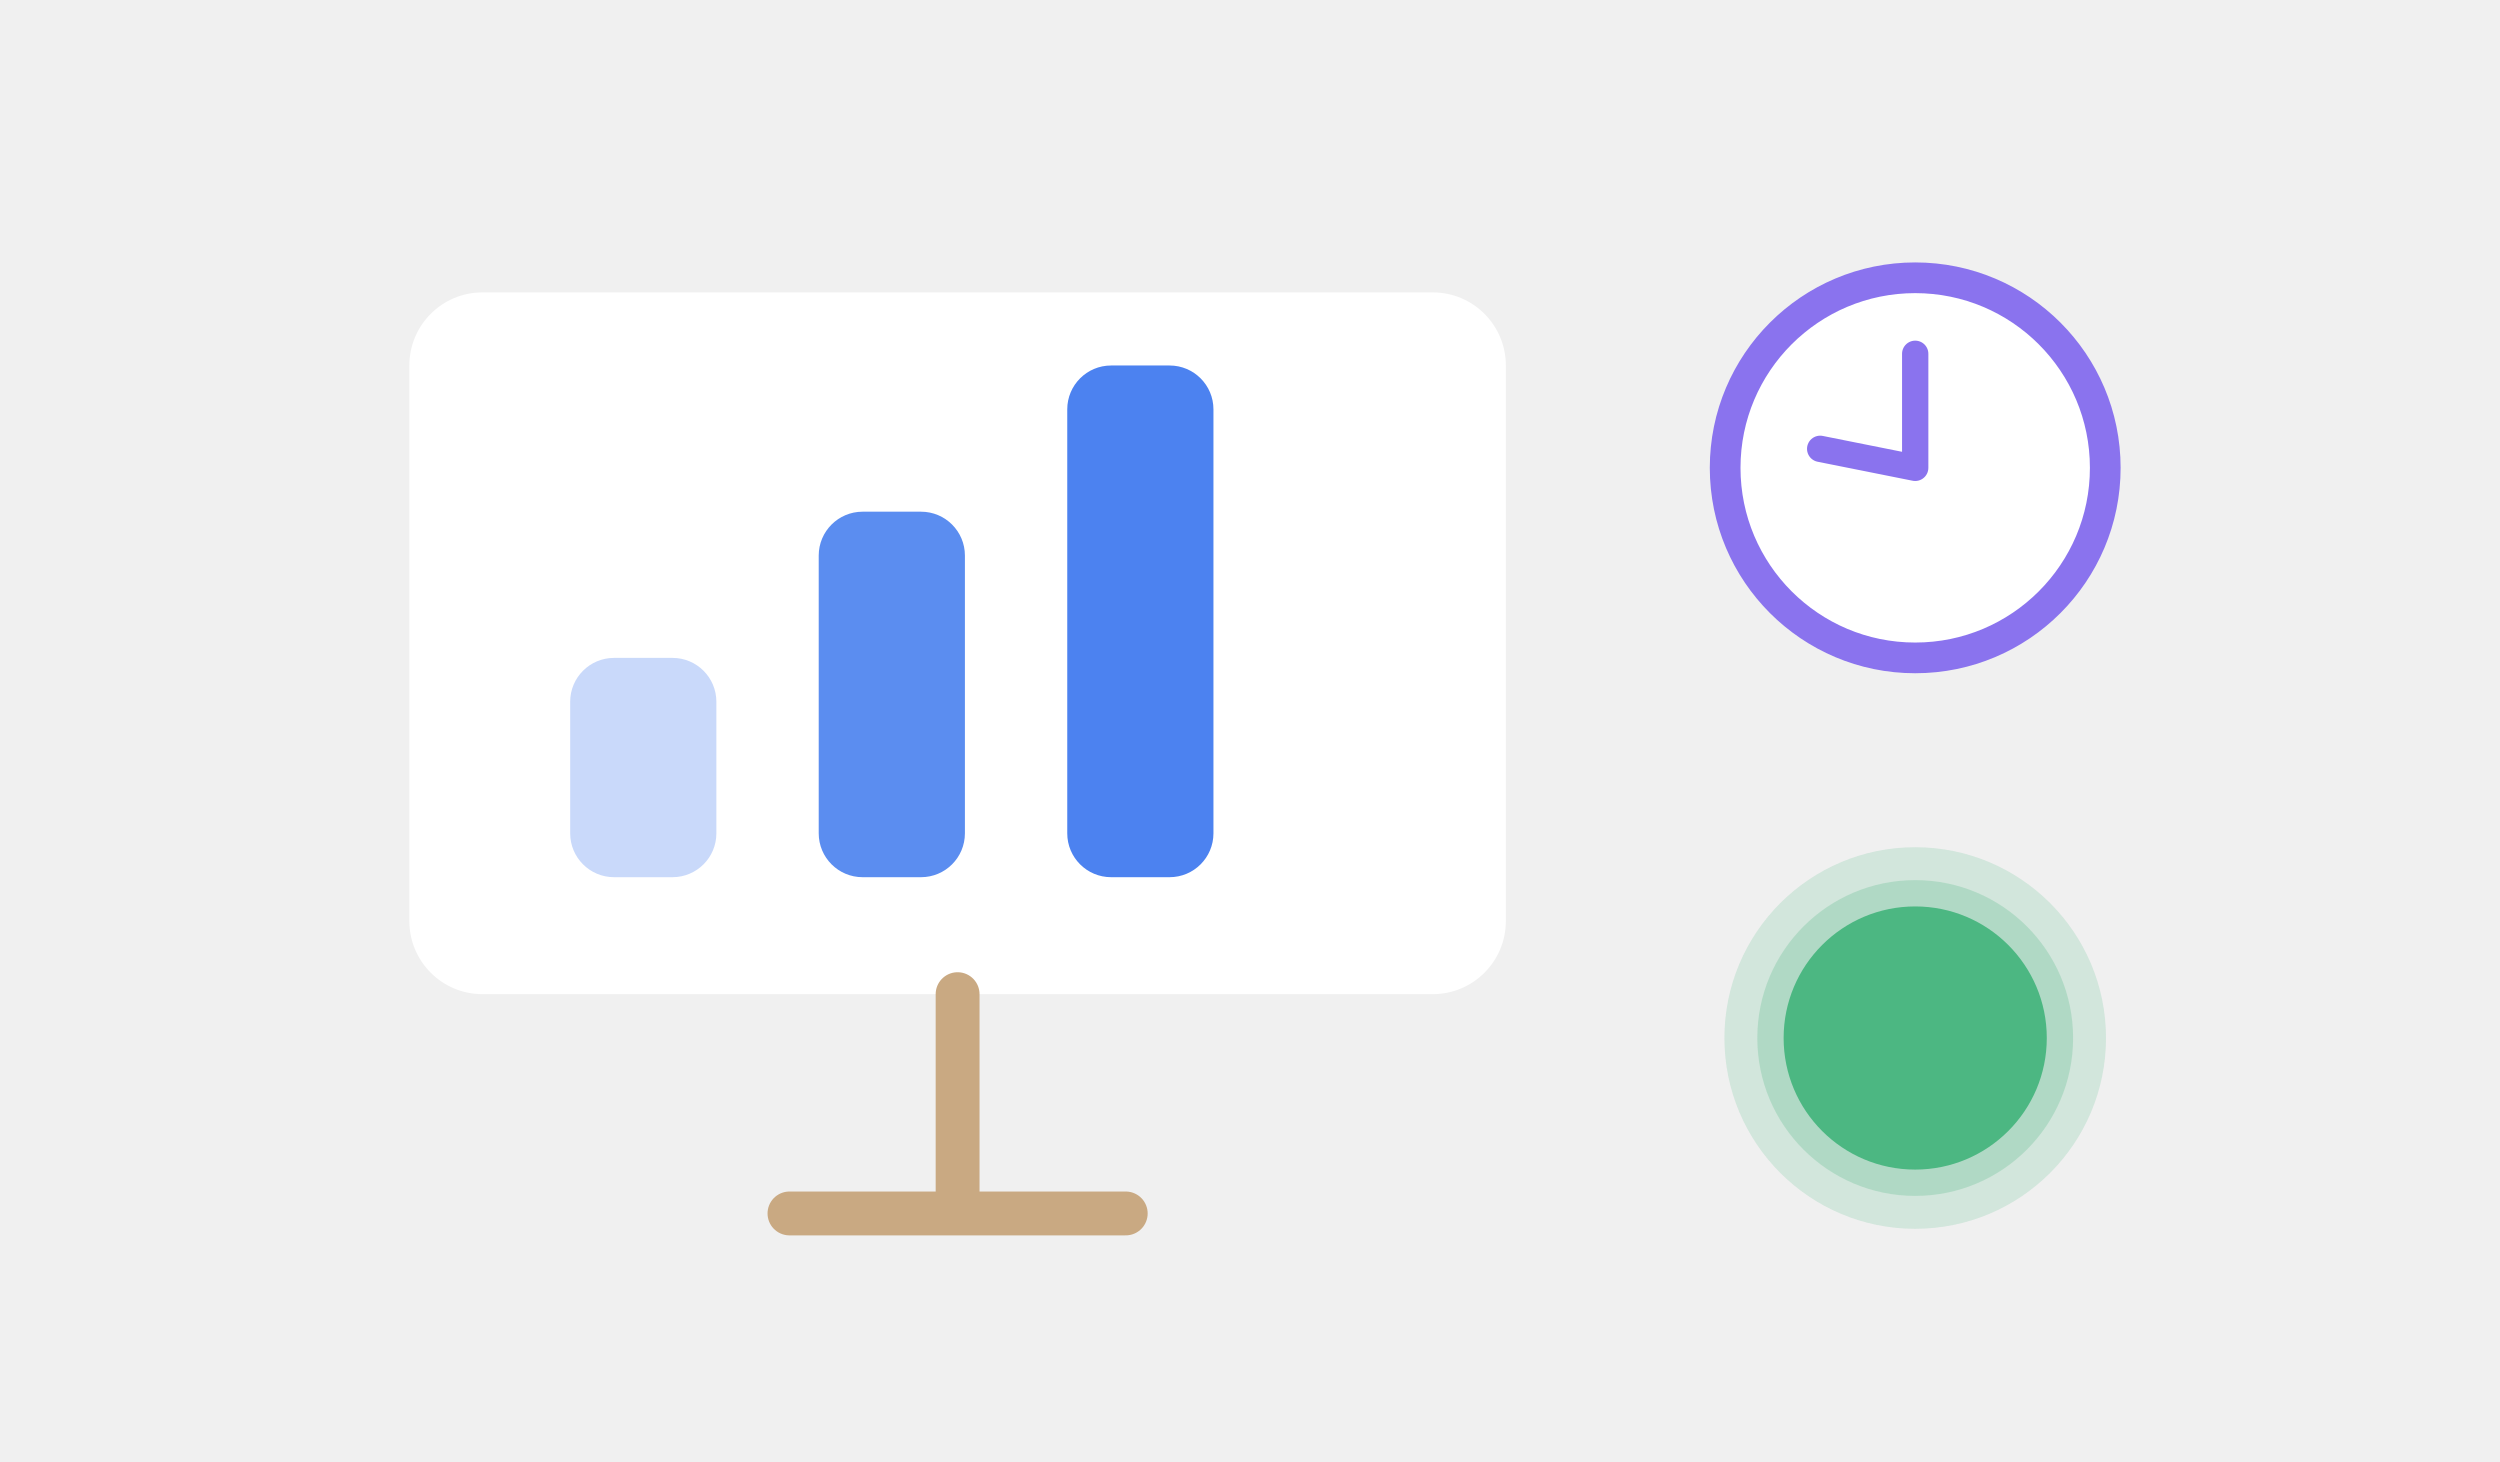
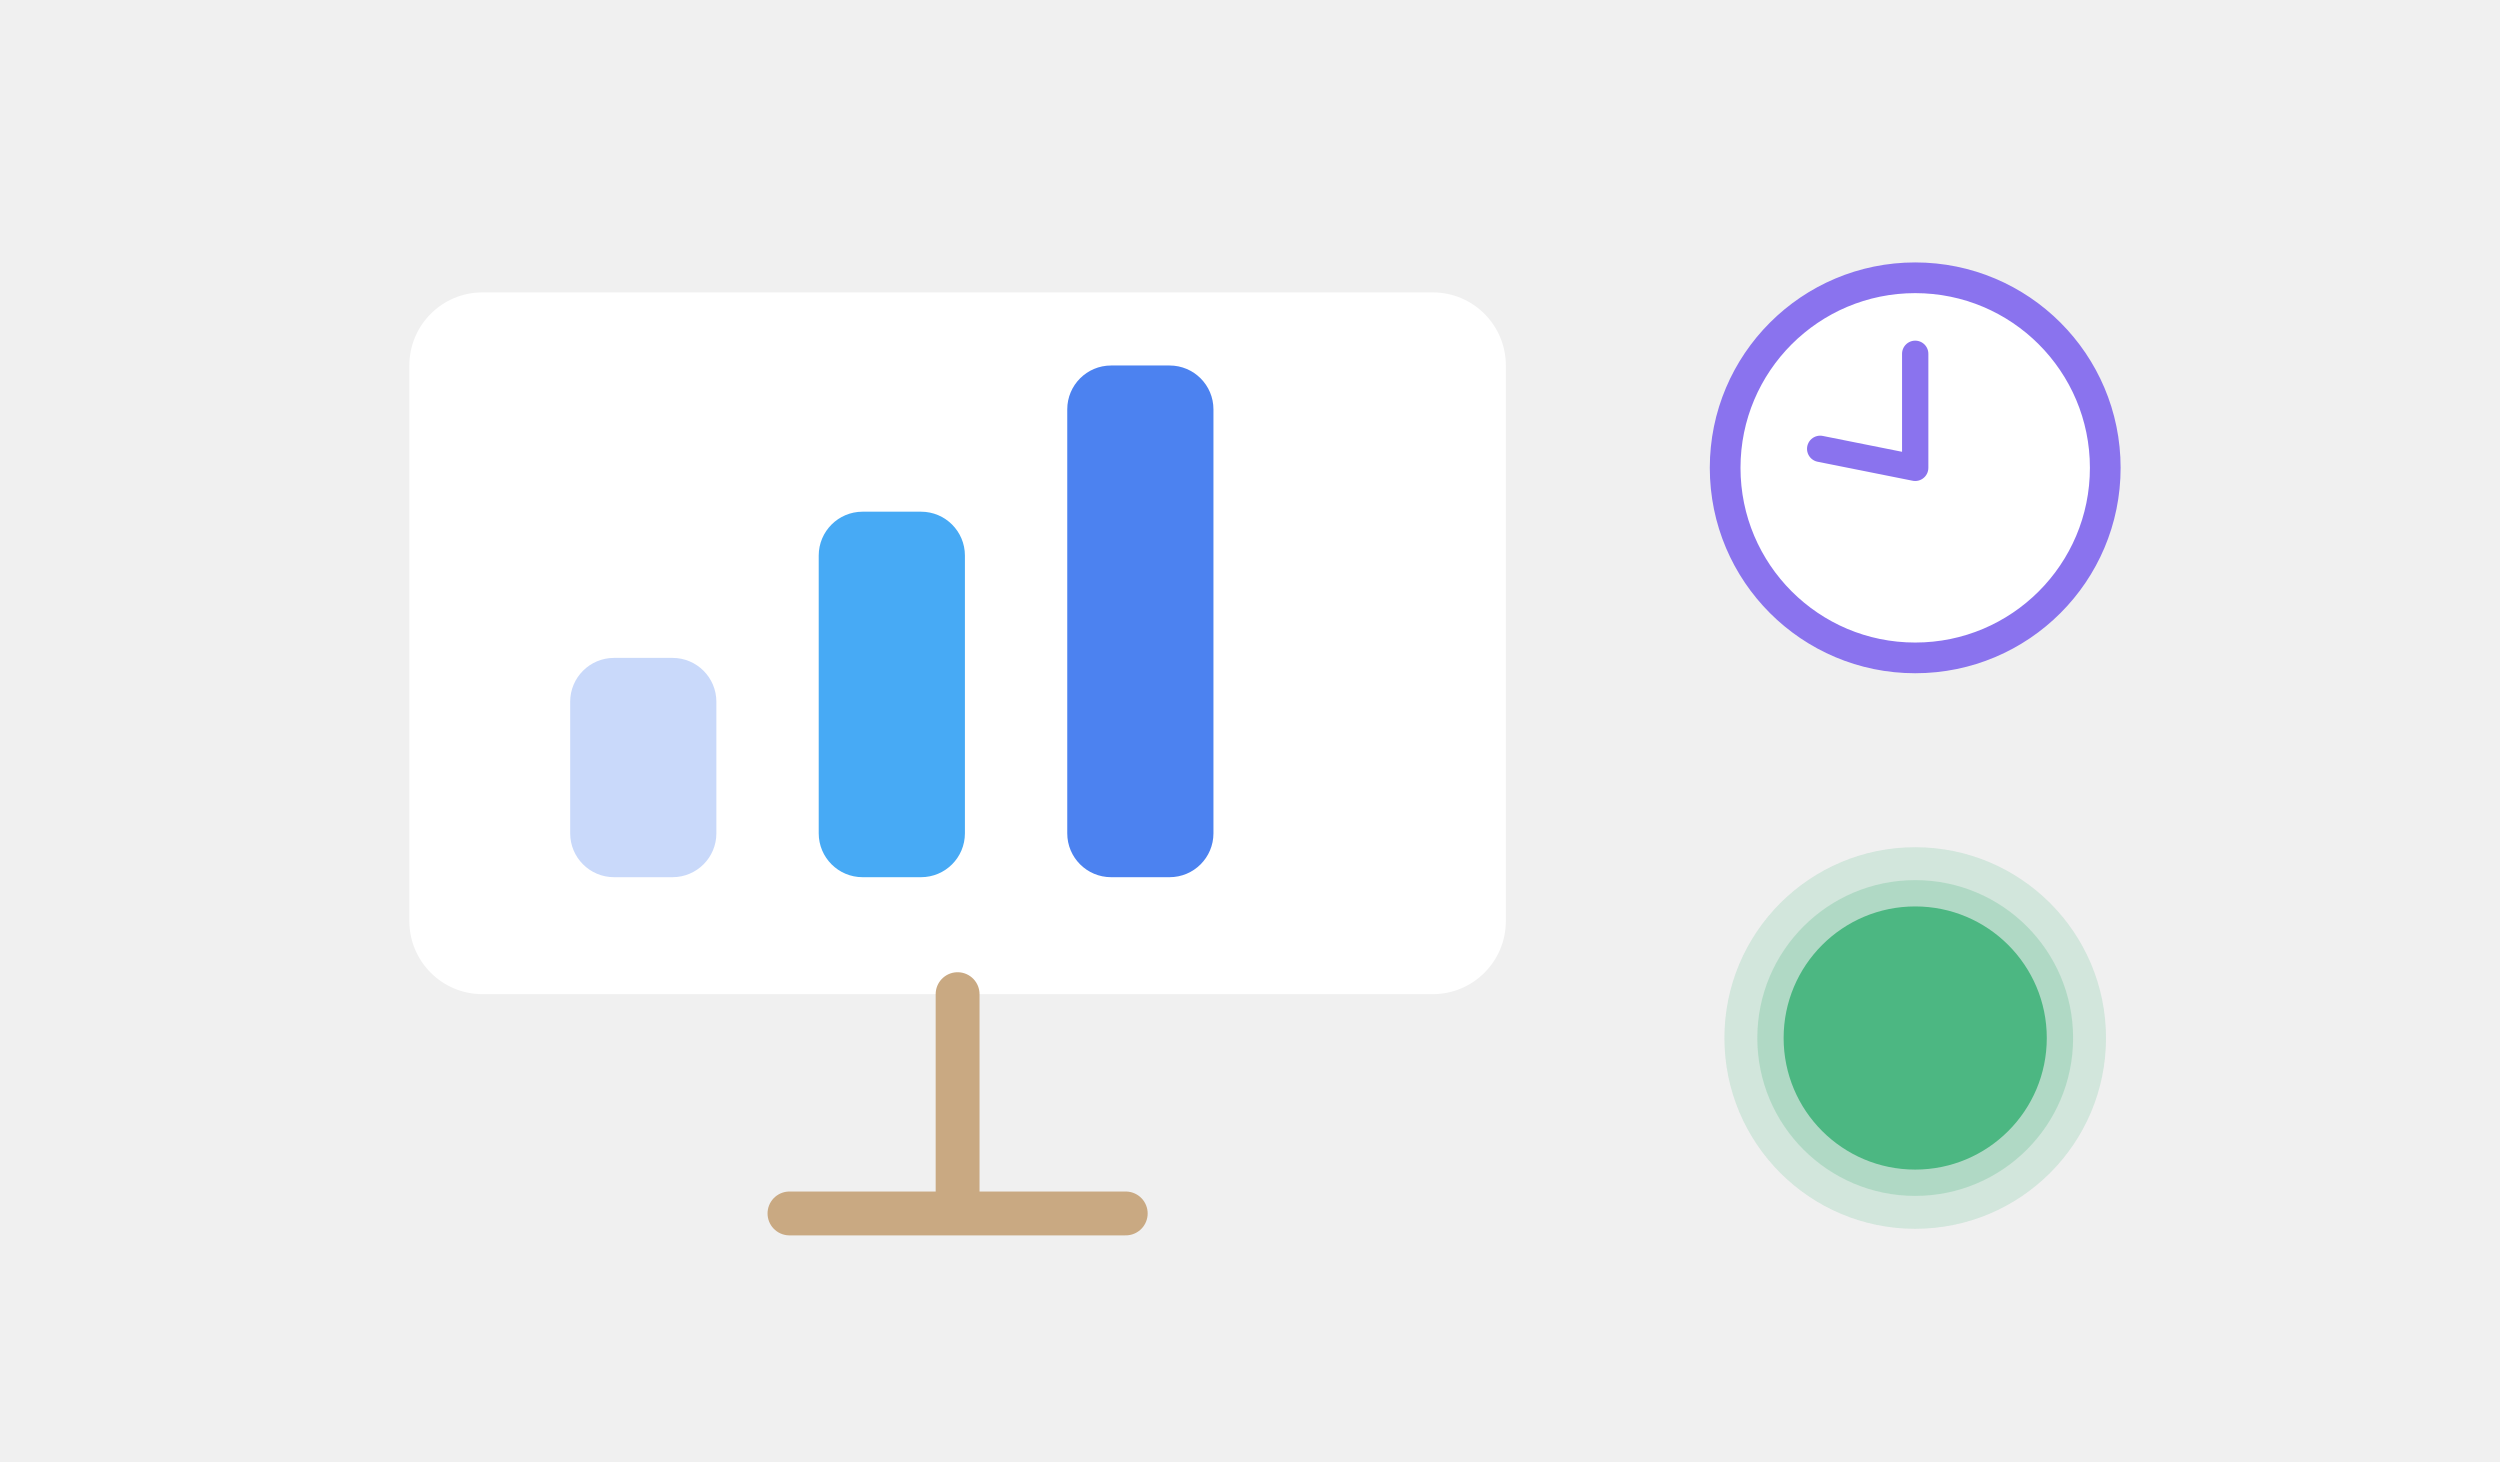
<svg xmlns="http://www.w3.org/2000/svg" width="342" height="200" viewBox="0 0 342 200">
  <rect x="56" y="40" width="150" height="96" rx="10" fill="#FFFFFF" />
  <rect x="78" y="90" width="20" height="30" rx="6" fill="#C9D9FA" />
-   <rect x="112" y="70" width="20" height="50" rx="6" fill="#5B8DF0" />
+   <rect x="112" y="70" width="20" height="50" rx="6" fill="#47AAF5" />
  <rect x="146" y="50" width="20" height="70" rx="6" fill="#4C82F0" />
  <path d="M131 136 V166 M108 166 h46" stroke="#C9A982" stroke-width="6" stroke-linecap="round" />
  <circle cx="262" cy="64" r="26" fill="#FFFFFF" stroke="#8A73EE" stroke-width="4.2" />
  <path d="M262 64l-13.0 -2.6M262 64l0.0 -15.6" stroke="#8A73EE" stroke-width="3.6" stroke-linecap="round" />
  <circle cx="262" cy="142" r="26.1" fill="#4CB782" fill-opacity="0.18" />
  <circle cx="262" cy="142" r="21.6" fill="#4CB782" fill-opacity="0.25" />
  <circle cx="262" cy="142" r="18" fill="#4CB782" />
</svg>
